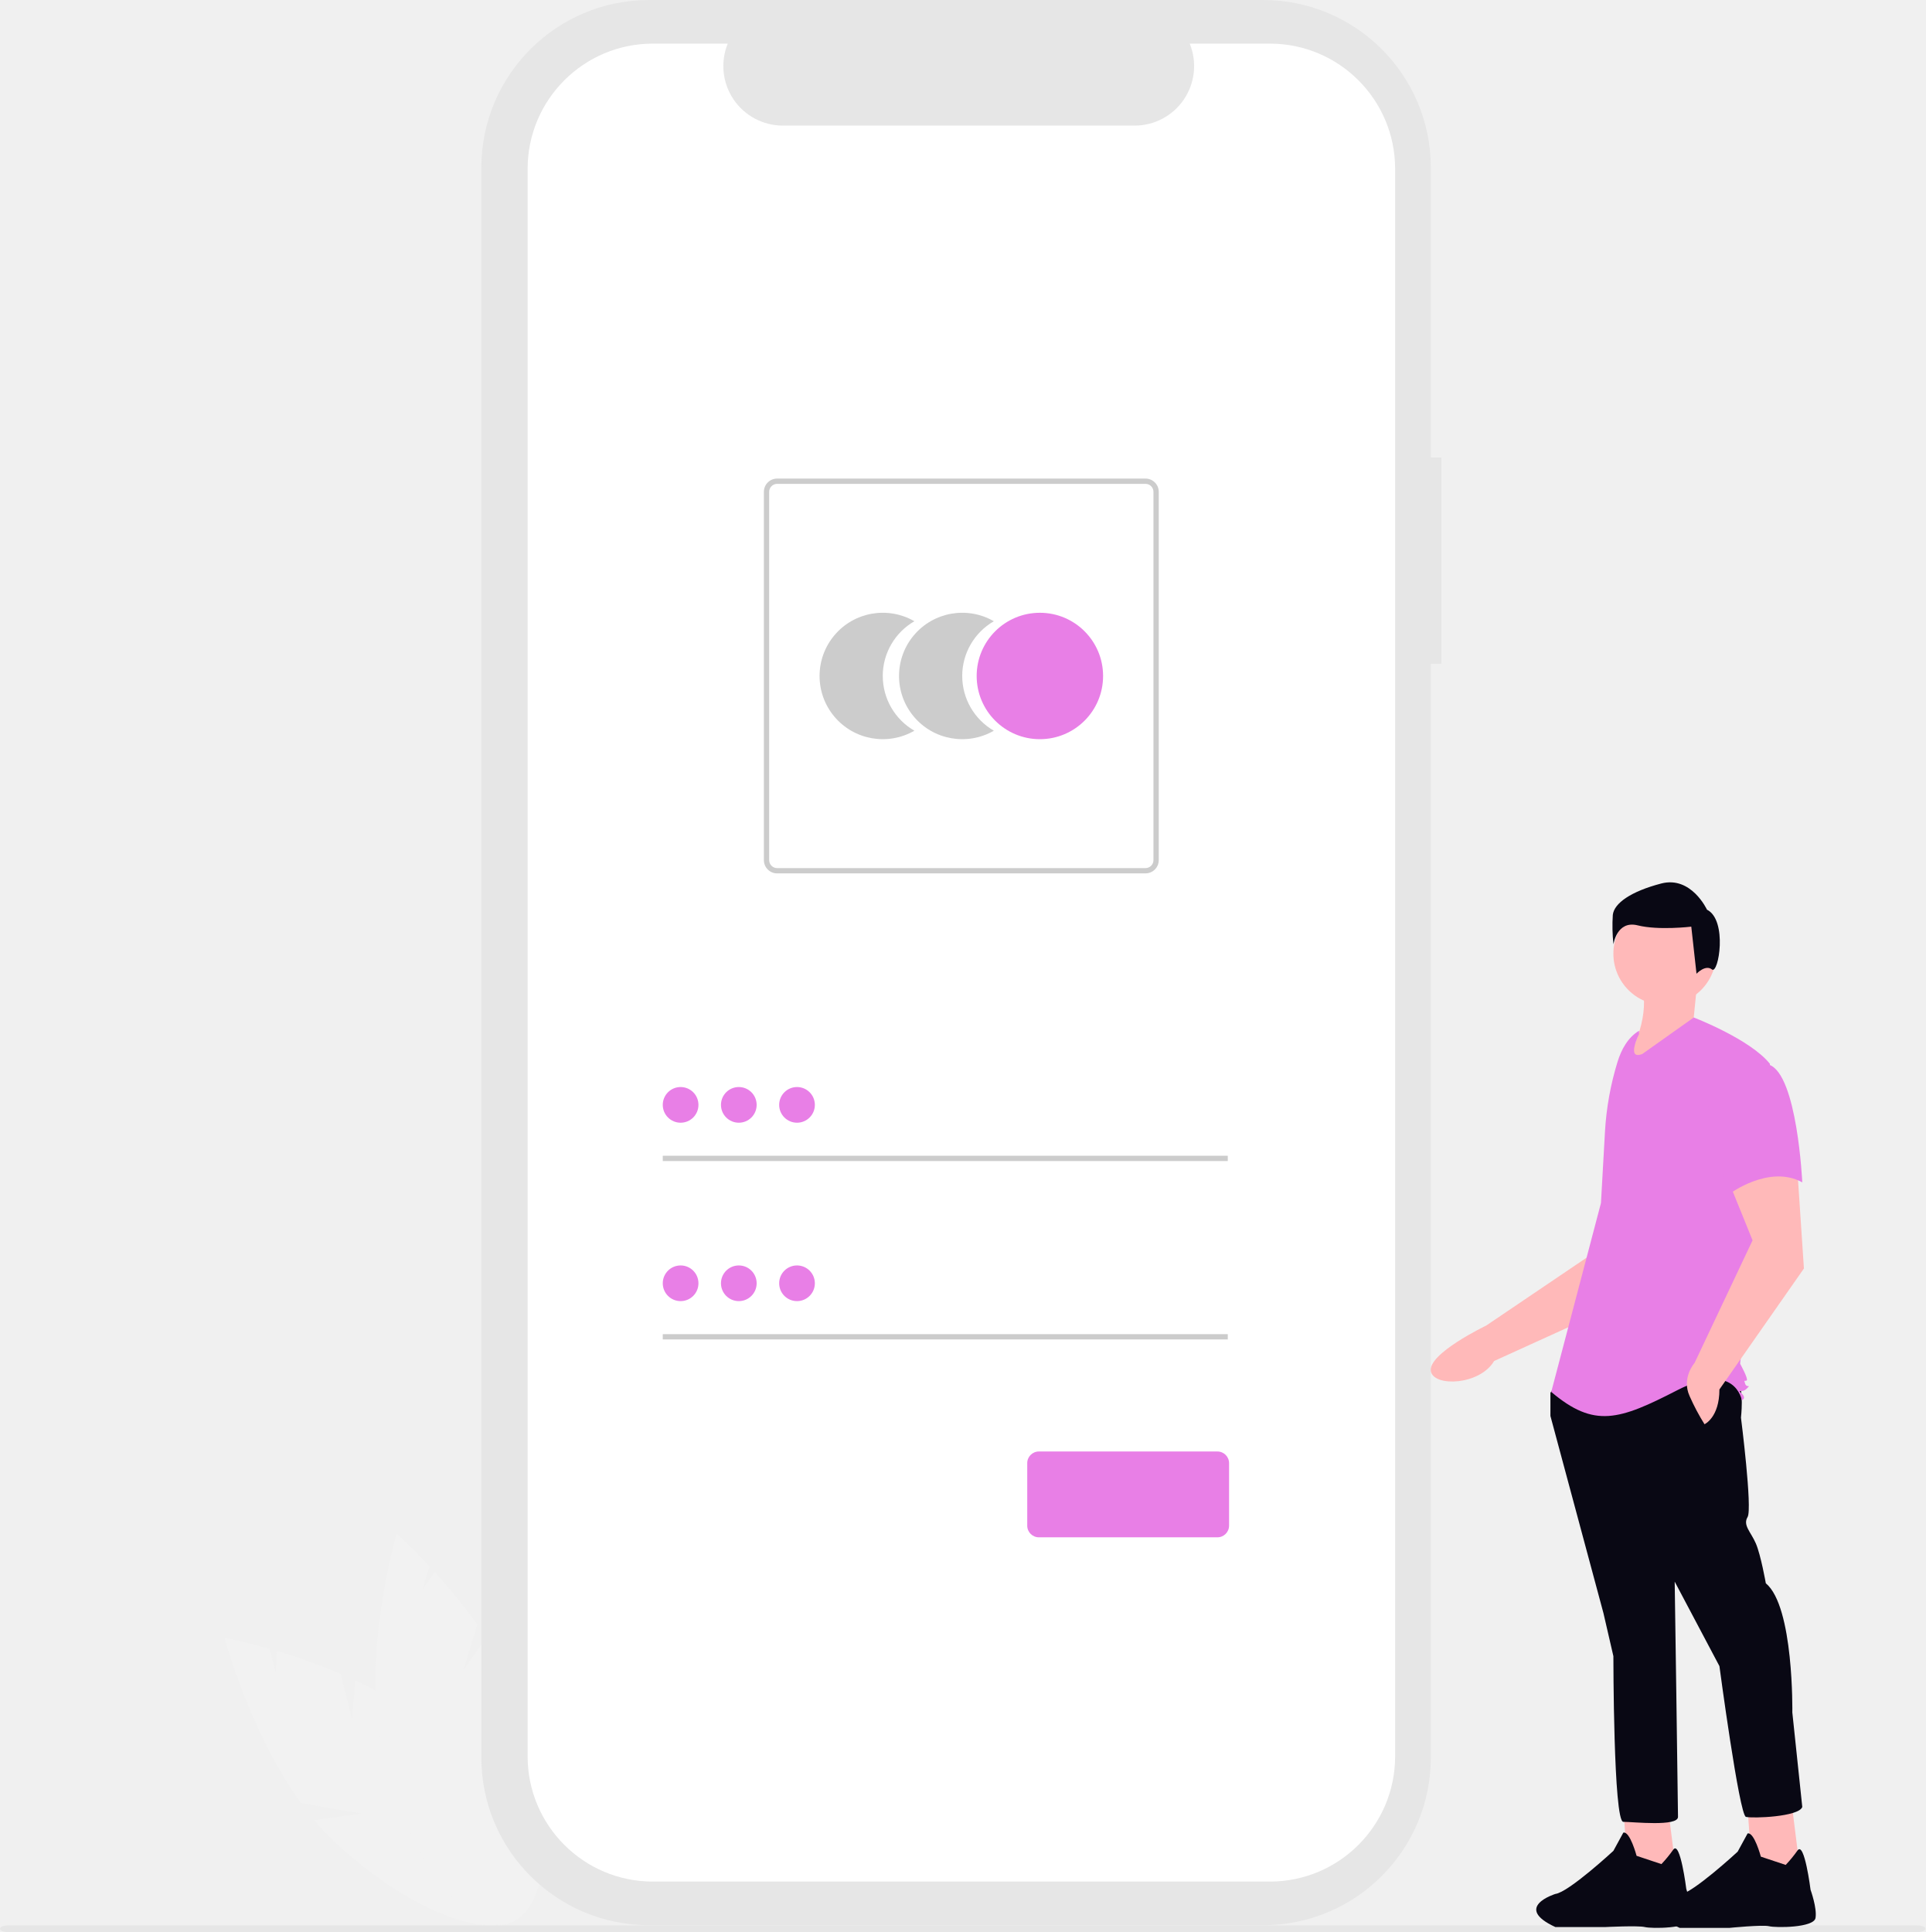
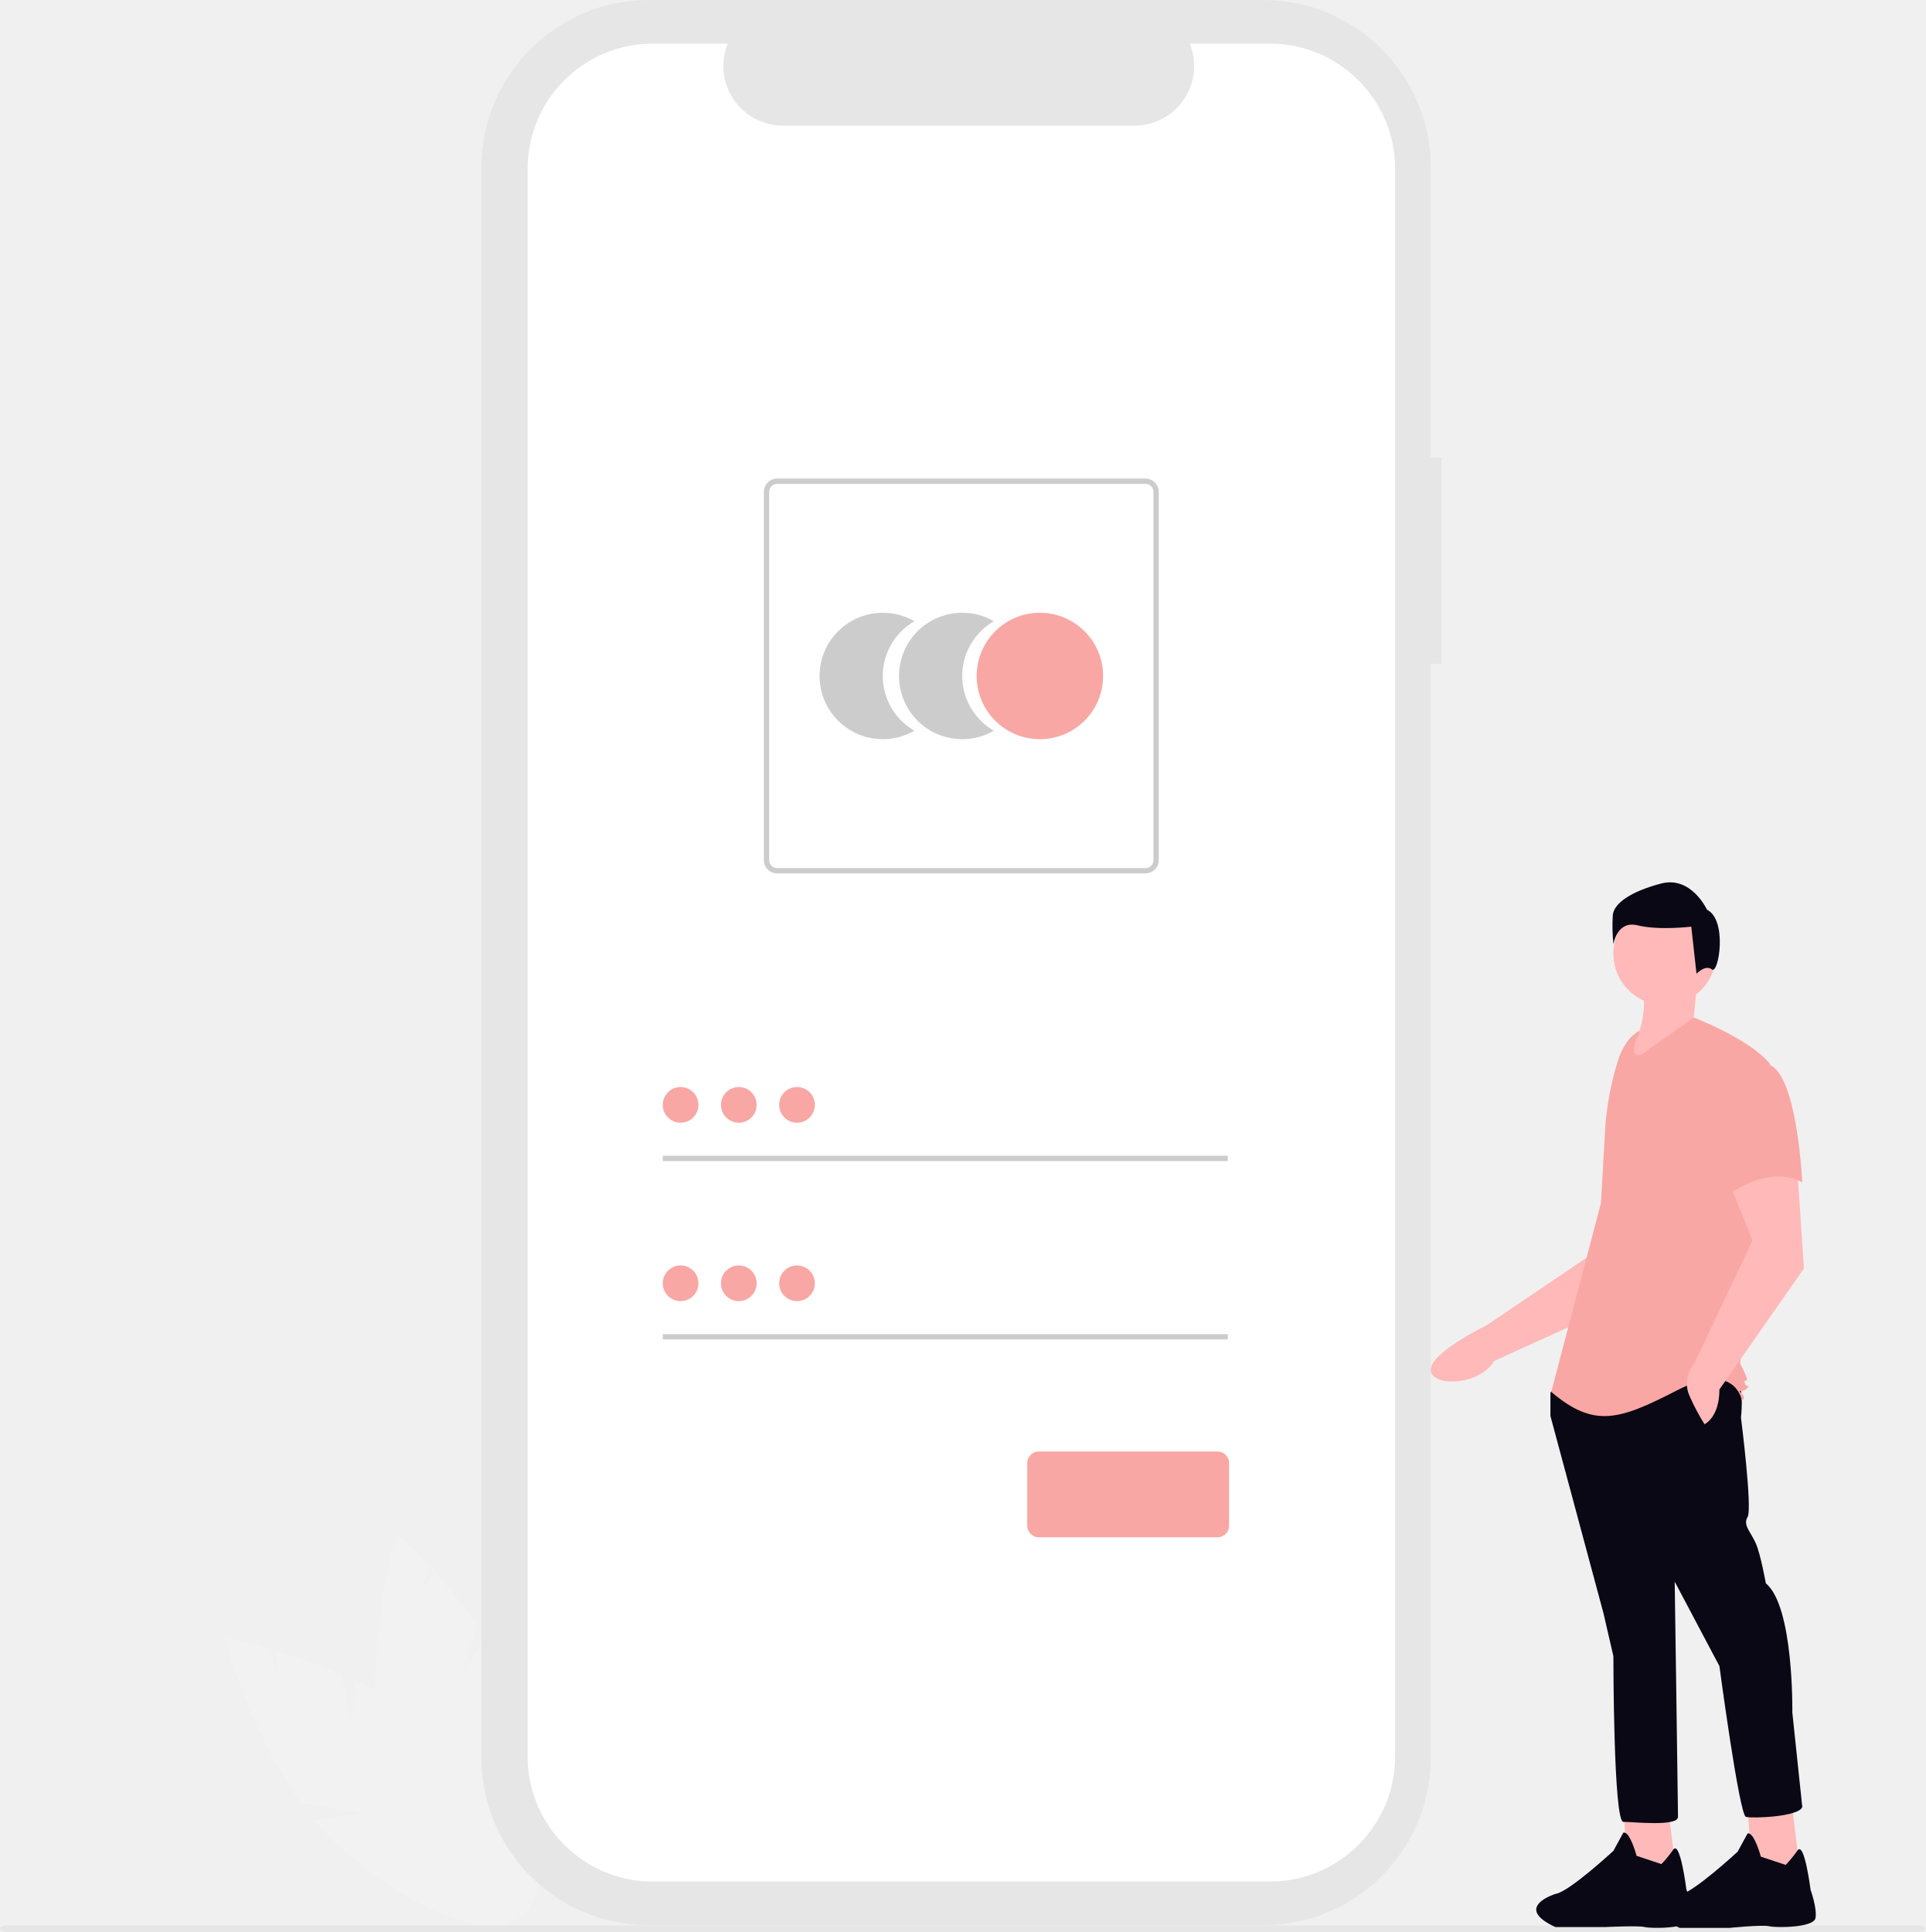
<svg xmlns="http://www.w3.org/2000/svg" width="720" height="722.539" viewBox="0 0 720 722.539" role="img" artist="Katerina Limpitsouni" source="https://undraw.co/">
  <g id="Group_64" data-name="Group 64" transform="translate(-600.001 -166)">
    <g id="Group_63" data-name="Group 63" transform="translate(39.127 -21.613)">
      <path id="Path_1-160" data-name="Path 1" d="M275.321,690.449,270.949,673.2a223.916,223.916,0,0,0-23.758-8.524l-.552,8.015-2.238-8.83c-10.012-2.862-16.824-4.121-16.824-4.121s9.2,34.987,28.5,61.735l22.486,3.95-17.469,2.519a90.608,90.608,0,0,0,7.811,8.28c28.072,26.057,59.34,38.013,69.838,26.7s-3.749-41.6-31.822-67.656c-8.7-8.078-19.635-14.56-30.579-19.664Z" transform="translate(417.297 140.418)" fill="#f2f2f2" />
      <path id="Path_2-161" data-name="Path 2" d="M345.1,652.214l5.171-17.023a223.933,223.933,0,0,0-15.931-19.578l-4.615,6.576,2.648-8.716c-7.093-7.623-12.273-12.221-12.273-12.221s-10.208,34.706-7.516,67.579l17.207,15-16.259-6.874a90.606,90.606,0,0,0,2.409,11.128c10.562,36.817,31.149,63.214,45.982,58.958s18.295-37.551,7.732-74.368c-3.274-11.414-9.283-22.614-16.013-32.638Z" transform="translate(389.102 159.921)" fill="#f2f2f2" />
    </g>
    <g id="Group_62" data-name="Group 62" transform="translate(44.037 -0.462)">
      <path id="Path_22-162" data-name="Path 22" d="M734.978,247.559h-3.956V139.187A62.725,62.725,0,0,0,668.3,76.462H438.687a62.725,62.725,0,0,0-62.725,62.725V733.736a62.725,62.725,0,0,0,62.725,62.725H668.3a62.725,62.725,0,0,0,62.724-62.724V324.7h3.956Z" transform="translate(360 90)" fill="#e6e6e6" />
      <path id="Path_23-163" data-name="Path 23" d="M671.423,93.336H641.454a22.255,22.255,0,0,1-20.607,30.659H489.306A22.254,22.254,0,0,1,468.7,93.335H440.708a46.843,46.843,0,0,0-46.843,46.843V733.864a46.843,46.843,0,0,0,46.843,46.843H671.423a46.843,46.843,0,0,0,46.843-46.843h0V140.177a46.843,46.843,0,0,0-46.842-46.842Z" transform="translate(359.405 89.439)" fill="#fff" />
      <path id="Path_6-164" data-name="Path 6" d="M530.421,337.151a23.626,23.626,0,0,1,11.827-20.472,23.637,23.637,0,1,0,0,40.939,23.621,23.621,0,0,1-11.823-20.467Z" transform="translate(355.65 82.117)" fill="#ccc" />
      <path id="Path_7-165" data-name="Path 7" d="M561.158,337.151a23.625,23.625,0,0,1,11.827-20.472,23.637,23.637,0,1,0,0,40.939,23.621,23.621,0,0,1-11.823-20.467Z" transform="translate(354.627 82.117)" fill="#ccc" />
-       <circle id="Ellipse_1" data-name="Ellipse 1" cx="23.637" cy="23.637" r="23.637" transform="translate(921.189 395.631)" fill="#e87fe6" />
+       <circle id="Ellipse_1" data-name="Ellipse 1" cx="23.637" cy="23.637" r="23.637" transform="translate(921.189 395.631)" fill="#f9a7a4" />
      <path id="Path_8-166" data-name="Path 8" d="M627.963,409.252H490.2a4.953,4.953,0,0,1-4.947-4.947V266.543A4.953,4.953,0,0,1,490.2,261.6H627.963a4.953,4.953,0,0,1,4.947,4.947V404.3a4.953,4.953,0,0,1-4.947,4.947ZM490.2,263.576a2.971,2.971,0,0,0-2.968,2.968V404.306a2.971,2.971,0,0,0,2.968,2.968H627.963a2.971,2.971,0,0,0,2.968-2.968V266.544a2.971,2.971,0,0,0-2.968-2.968Z" transform="translate(356.366 83.844)" fill="#ccc" />
      <rect id="Rectangle_1" data-name="Rectangle 1" width="211.284" height="1.979" transform="translate(803.805 598.696)" fill="#ccc" />
-       <circle id="Ellipse_2" data-name="Ellipse 2" cx="6.672" cy="6.672" r="6.672" transform="translate(803.805 572.996)" fill="#e87fe6" />
+       <circle id="Ellipse_2" data-name="Ellipse 2" cx="6.672" cy="6.672" r="6.672" transform="translate(803.805 572.996)" fill="#f9a7a4" />
      <rect id="Rectangle_2" data-name="Rectangle 2" width="211.284" height="1.979" transform="translate(803.805 665.417)" fill="#ccc" />
-       <circle id="Ellipse_3" data-name="Ellipse 3" cx="6.672" cy="6.672" r="6.672" transform="translate(803.805 639.718)" fill="#e87fe6" />
-       <path id="Path_977-167" data-name="Path 977" d="M658.244,670.068H591.472a4.355,4.355,0,0,1-4.35-4.35v-23.4a4.355,4.355,0,0,1,4.35-4.35h66.772a4.355,4.355,0,0,1,4.35,4.35v23.4a4.355,4.355,0,0,1-4.35,4.35Z" transform="translate(352.978 71.328)" fill="#e87fe6" />
-       <circle id="Ellipse_7" data-name="Ellipse 7" cx="6.672" cy="6.672" r="6.672" transform="translate(825.57 572.996)" fill="#e87fe6" />
-       <circle id="Ellipse_8" data-name="Ellipse 8" cx="6.672" cy="6.672" r="6.672" transform="translate(847.335 572.996)" fill="#e87fe6" />
-       <circle id="Ellipse_9" data-name="Ellipse 9" cx="6.672" cy="6.672" r="6.672" transform="translate(825.57 639.718)" fill="#e87fe6" />
-       <circle id="Ellipse_10" data-name="Ellipse 10" cx="6.672" cy="6.672" r="6.672" transform="translate(847.335 639.718)" fill="#e87fe6" />
+       <circle id="Ellipse_3" data-name="Ellipse 3" cx="6.672" cy="6.672" r="6.672" transform="translate(803.805 639.718)" fill="#f9a7a4" />
+       <path id="Path_977-167" data-name="Path 977" d="M658.244,670.068H591.472a4.355,4.355,0,0,1-4.35-4.35v-23.4a4.355,4.355,0,0,1,4.35-4.35h66.772a4.355,4.355,0,0,1,4.35,4.35v23.4a4.355,4.355,0,0,1-4.35,4.35Z" transform="translate(352.978 71.328)" fill="#f9a7a4" />
+       <circle id="Ellipse_7" data-name="Ellipse 7" cx="6.672" cy="6.672" r="6.672" transform="translate(825.57 572.996)" fill="#f9a7a4" />
+       <circle id="Ellipse_8" data-name="Ellipse 8" cx="6.672" cy="6.672" r="6.672" transform="translate(847.335 572.996)" fill="#f9a7a4" />
+       <circle id="Ellipse_9" data-name="Ellipse 9" cx="6.672" cy="6.672" r="6.672" transform="translate(825.57 639.718)" fill="#f9a7a4" />
+       <circle id="Ellipse_10" data-name="Ellipse 10" cx="6.672" cy="6.672" r="6.672" transform="translate(847.335 639.718)" fill="#f9a7a4" />
    </g>
    <path id="Path_88-168" data-name="Path 88" d="M966.106,823.539H251.642c-1.529,0-2.768-.546-2.768-1.218s1.239-1.219,2.768-1.219H966.106c1.528,0,2.768.546,2.768,1.219S967.634,823.539,966.106,823.539Z" transform="translate(351.127 65)" fill="#e6e6e6" />
    <g id="Group_61" data-name="Group 61" transform="translate(-21145.078 -2078.104)">
      <path id="Path_92-169" data-name="Path 92" d="M893.722,361.268l-16.8,33.257L826.7,417.359c-5.364,9.065-22.409,9.759-23.649,3.9-1.391-6.576,20.7-17.161,20.7-17.161l42.012-28.416,3.676-24.463Z" transform="translate(21477.109 2335.737)" fill="#ffb9b9" />
      <path id="Path_93-170" data-name="Path 93" d="M742.662,464.215,745.76,489l-17.969,1.24-1.858-26.023Z" transform="translate(21626.188 2455.967)" fill="#ffb9b9" />
      <path id="Path_94-171" data-name="Path 94" d="M900.869,676.83a48.641,48.641,0,0,0,4.434-5.422c2.575-3.564,4.86,14.716,4.86,14.716s2.479,7.435,1.859,11.153-14.87,3.718-17.349,3.1-14.87,0-14.87,0H861.215c-16.11-7.435,0-12.392,0-12.392,4.957-.62,21.686-16.11,21.686-16.11l3.718-6.815c2.478-.62,4.957,8.674,4.957,8.674Z" transform="translate(21465.504 2264.419)" fill="#090814" />
      <path id="Path_95-172" data-name="Path 95" d="M802.8,464.616l3.1,24.784-17.969,1.24-1.859-26.024Z" transform="translate(21612.521 2455.876)" fill="#ffb9b9" />
      <path id="Path_96-173" data-name="Path 96" d="M961.005,677.231a48.7,48.7,0,0,0,4.434-5.422c2.575-3.564,4.86,14.716,4.86,14.716s2.478,6.816,1.859,10.533-14.87,3.717-17.349,3.1-14.87.62-14.87.62H921.351c-16.11-7.435,0-12.392,0-12.392,4.957-.62,21.686-16.11,21.686-16.11l3.718-6.815c2.478-.62,4.957,8.674,4.957,8.674Z" transform="translate(21451.836 2264.328)" fill="#090814" />
      <path id="Path_97-174" data-name="Path 97" d="M930.929,446.165c2.479,3.1,1.239,13.631,1.239,13.631s4.337,34.078,2.478,37.176,1.239,5.576,3.1,9.914,3.718,14.87,3.718,14.87c10.533,8.674,9.914,48.329,9.914,48.329l3.717,35.317c-1.239,3.718-18.588,4.337-21.066,3.718s-9.914-56.384-9.914-56.384l-16.729-31.6s1.239,84.265,1.239,87.983-16.729,1.859-20.447,1.859-3.718-61.96-3.718-61.96l-3.718-16.109-19.827-73.732V450.5l3.1-4.337S928.451,443.067,930.929,446.165Z" transform="translate(21463.943 2314.471)" fill="#090814" />
      <circle id="Ellipse_11" data-name="Ellipse 11" cx="19.208" cy="19.208" r="19.208" transform="translate(22348.404 2581.572)" fill="#ffb9b9" />
      <path id="Path_98-175" data-name="Path 98" d="M901.99,251.326c3.893,8.67,1.588,20.779-6.2,34.078l31.6-14.87-4.957-4.337,1.239-12.392Z" transform="translate(21456.018 2358.437)" fill="#ffb9b9" />
-       <path id="Path_99-176" data-name="Path 99" d="M894.154,275.527c-4.138,2.46-6.613,6.98-8.034,11.58a109.735,109.735,0,0,0-4.716,26.218l-1.5,26.64L861.316,410.6c16.109,13.631,25.4,10.533,47.089-.62S932.57,413.7,932.57,413.7s1.859-.62,0-2.478,0,0,1.859-1.859,0,0-.62-1.859,0-.62.62-1.239-2.478-6.2-2.478-6.2l4.957-46.47,6.2-65.677c-7.435-9.294-28.5-17.349-28.5-17.349L895.394,284.2c-6.2,2.478-1.239-7.435-1.239-7.435Z" transform="translate(21463.852 2354.064)" fill="#e87fe6" />
+       <path id="Path_99-176" data-name="Path 99" d="M894.154,275.527c-4.138,2.46-6.613,6.98-8.034,11.58a109.735,109.735,0,0,0-4.716,26.218l-1.5,26.64L861.316,410.6c16.109,13.631,25.4,10.533,47.089-.62S932.57,413.7,932.57,413.7s1.859-.62,0-2.478,0,0,1.859-1.859,0,0-.62-1.859,0-.62.62-1.239-2.478-6.2-2.478-6.2l4.957-46.47,6.2-65.677c-7.435-9.294-28.5-17.349-28.5-17.349L895.394,284.2c-6.2,2.478-1.239-7.435-1.239-7.435Z" transform="translate(21463.852 2354.064)" fill="#f9a7a4" />
      <path id="Path_100-177" data-name="Path 100" d="M968.242,343.937l2.478,37.176-31.6,45.231c0,10.533-5.576,13.012-5.576,13.012a81.9,81.9,0,0,1-5.576-10.533c-3.1-6.816,1.859-12.392,1.859-12.392l21.686-45.85-9.294-22.925Z" transform="translate(21448.936 2337.39)" fill="#ffb9b9" />
-       <path id="Path_101-178" data-name="Path 101" d="M960.1,293.046c10.533,3.718,12.392,43.992,12.392,43.992-12.392-6.816-27.262,4.337-27.262,4.337s-3.1-10.533-6.816-24.164a23.68,23.68,0,0,1,4.957-22.306S949.563,289.329,960.1,293.046Z" transform="translate(21446.549 2349.247)" fill="#e87fe6" />
+       <path id="Path_101-178" data-name="Path 101" d="M960.1,293.046c10.533,3.718,12.392,43.992,12.392,43.992-12.392-6.816-27.262,4.337-27.262,4.337s-3.1-10.533-6.816-24.164a23.68,23.68,0,0,1,4.957-22.306S949.563,289.329,960.1,293.046Z" transform="translate(21446.549 2349.247)" fill="#f9a7a4" />
      <path id="Path_102-179" data-name="Path 102" d="M928.148,237.734c-2.445-1.956-5.781,1.6-5.781,1.6l-1.956-17.606s-12.226,1.467-20.051-.489-9.047,7.091-9.047,7.091a62.8,62.8,0,0,1-.245-11c.489-4.4,6.847-8.8,18.095-11.737s17.116,9.781,17.116,9.781C934.1,219.283,930.593,239.691,928.148,237.734Z" transform="translate(21457.121 2368.931)" fill="#090814" />
    </g>
  </g>
</svg>
